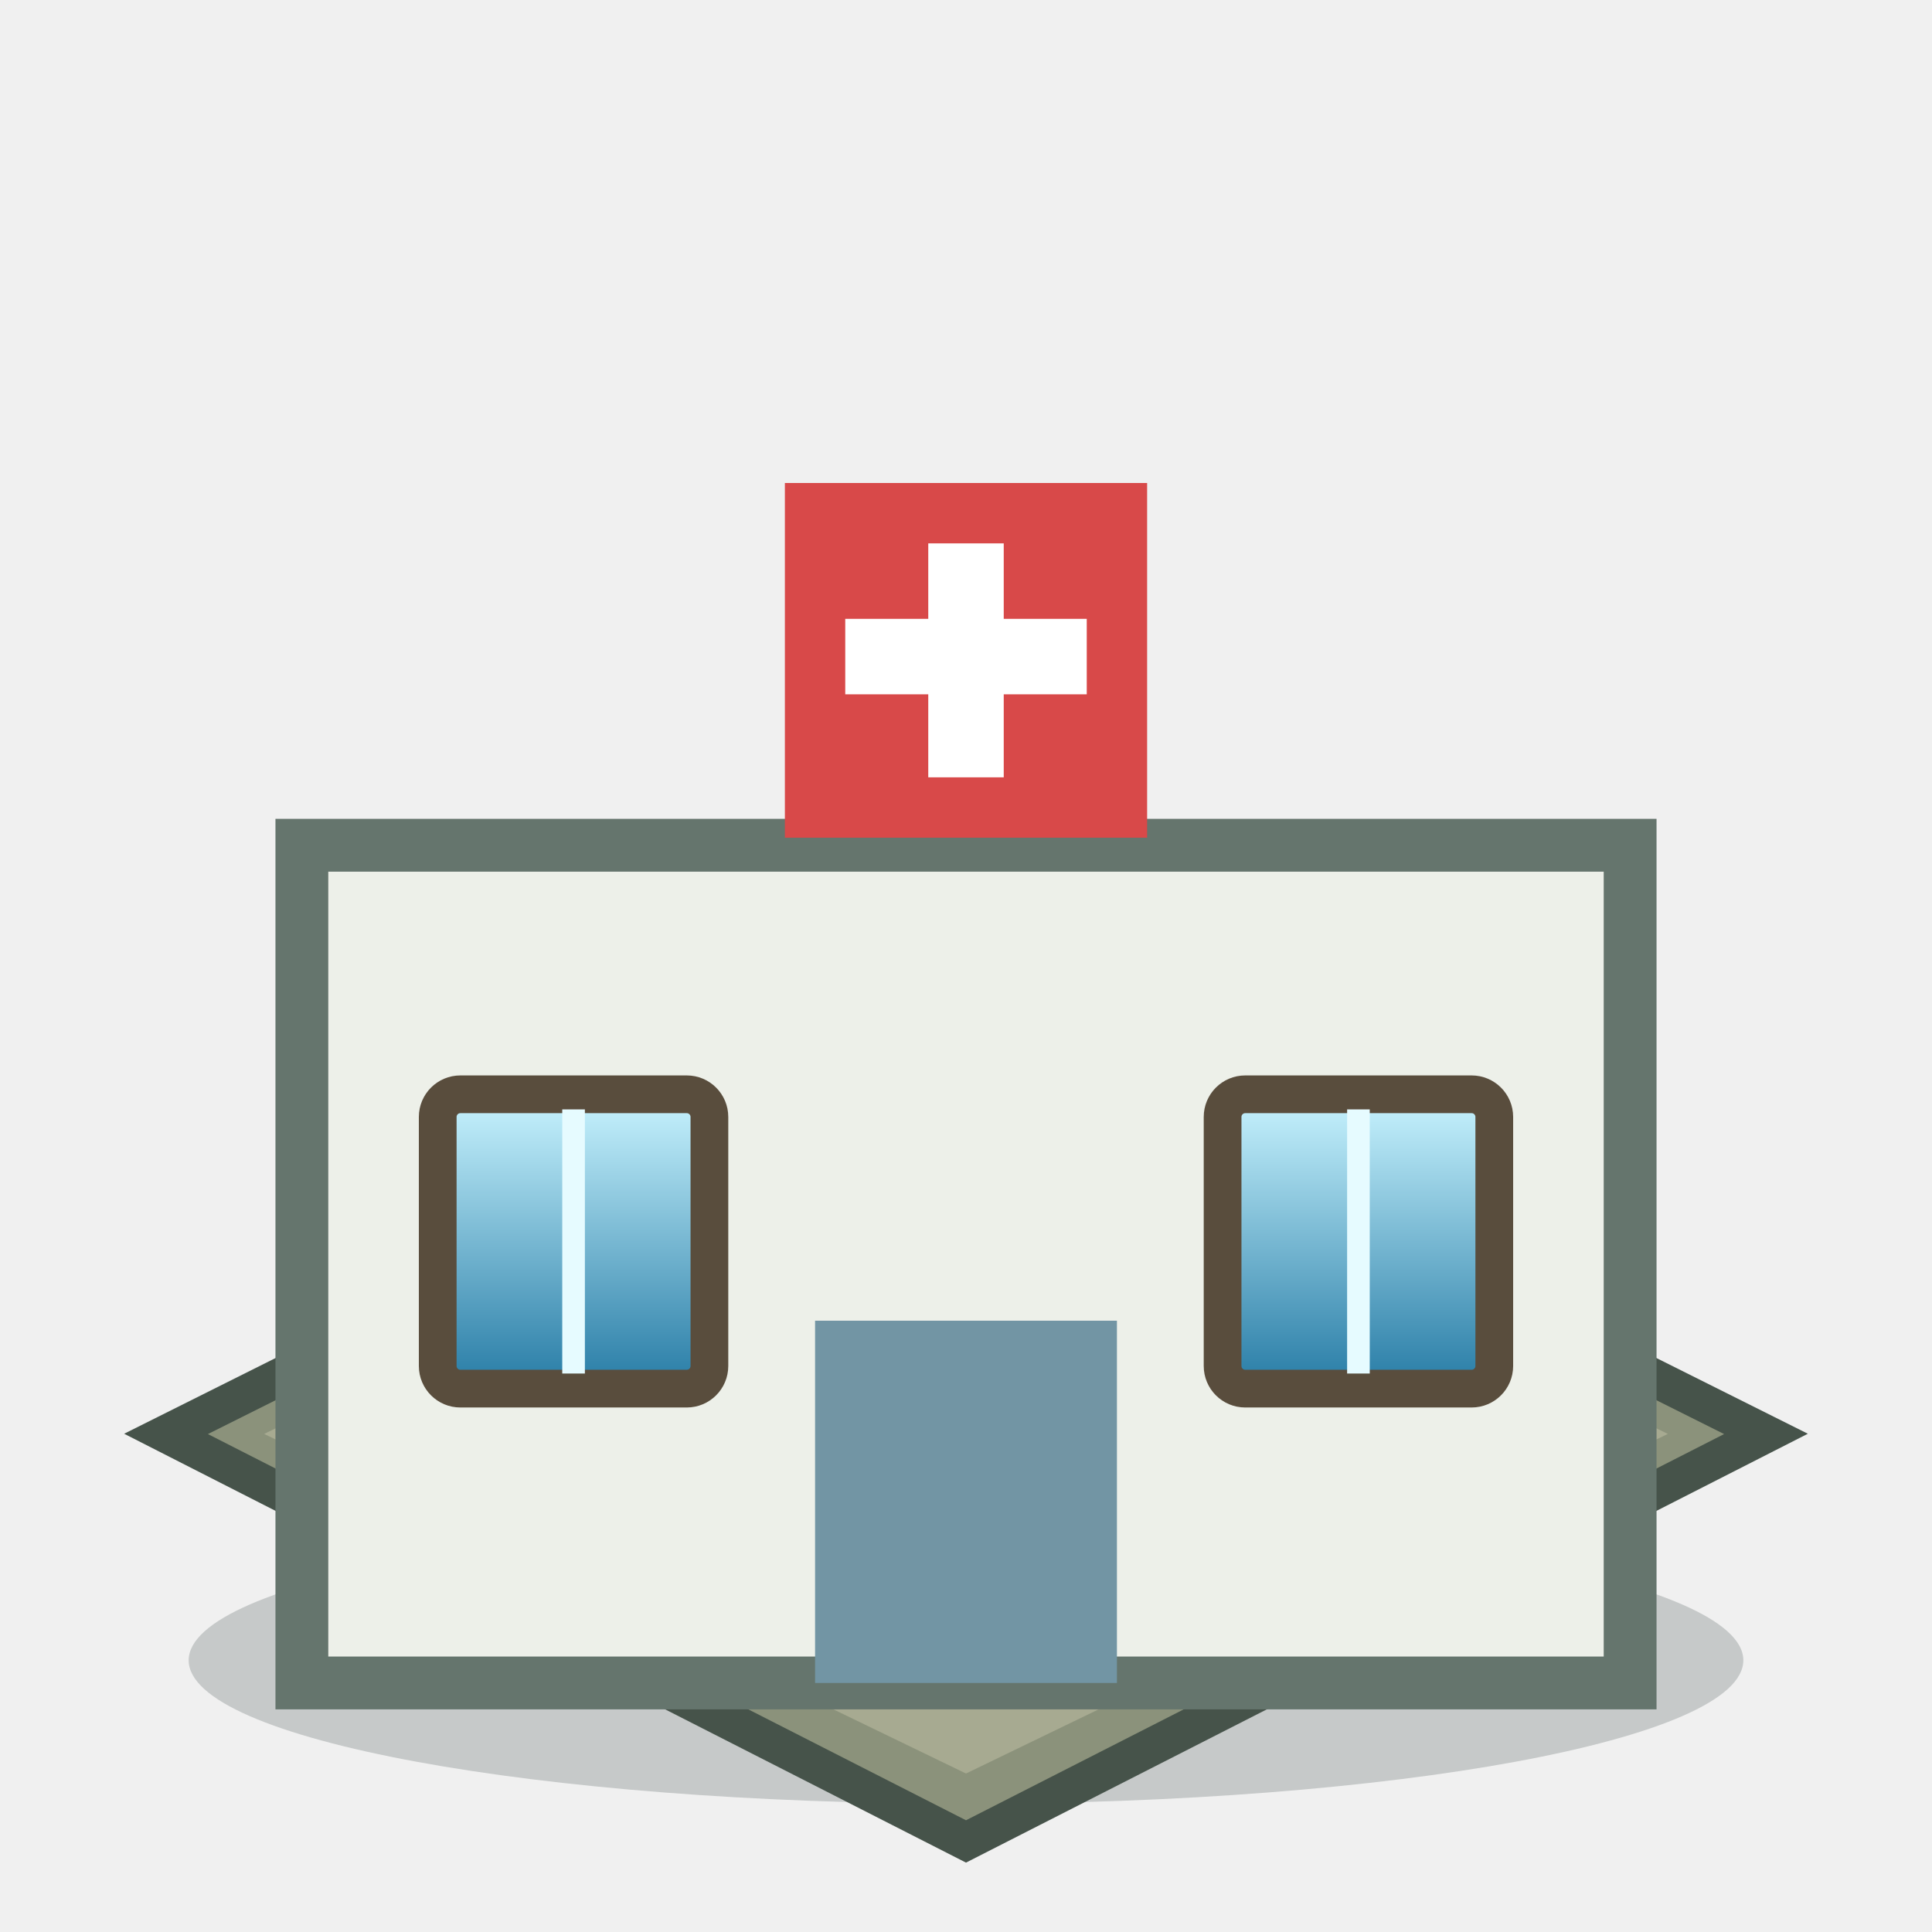
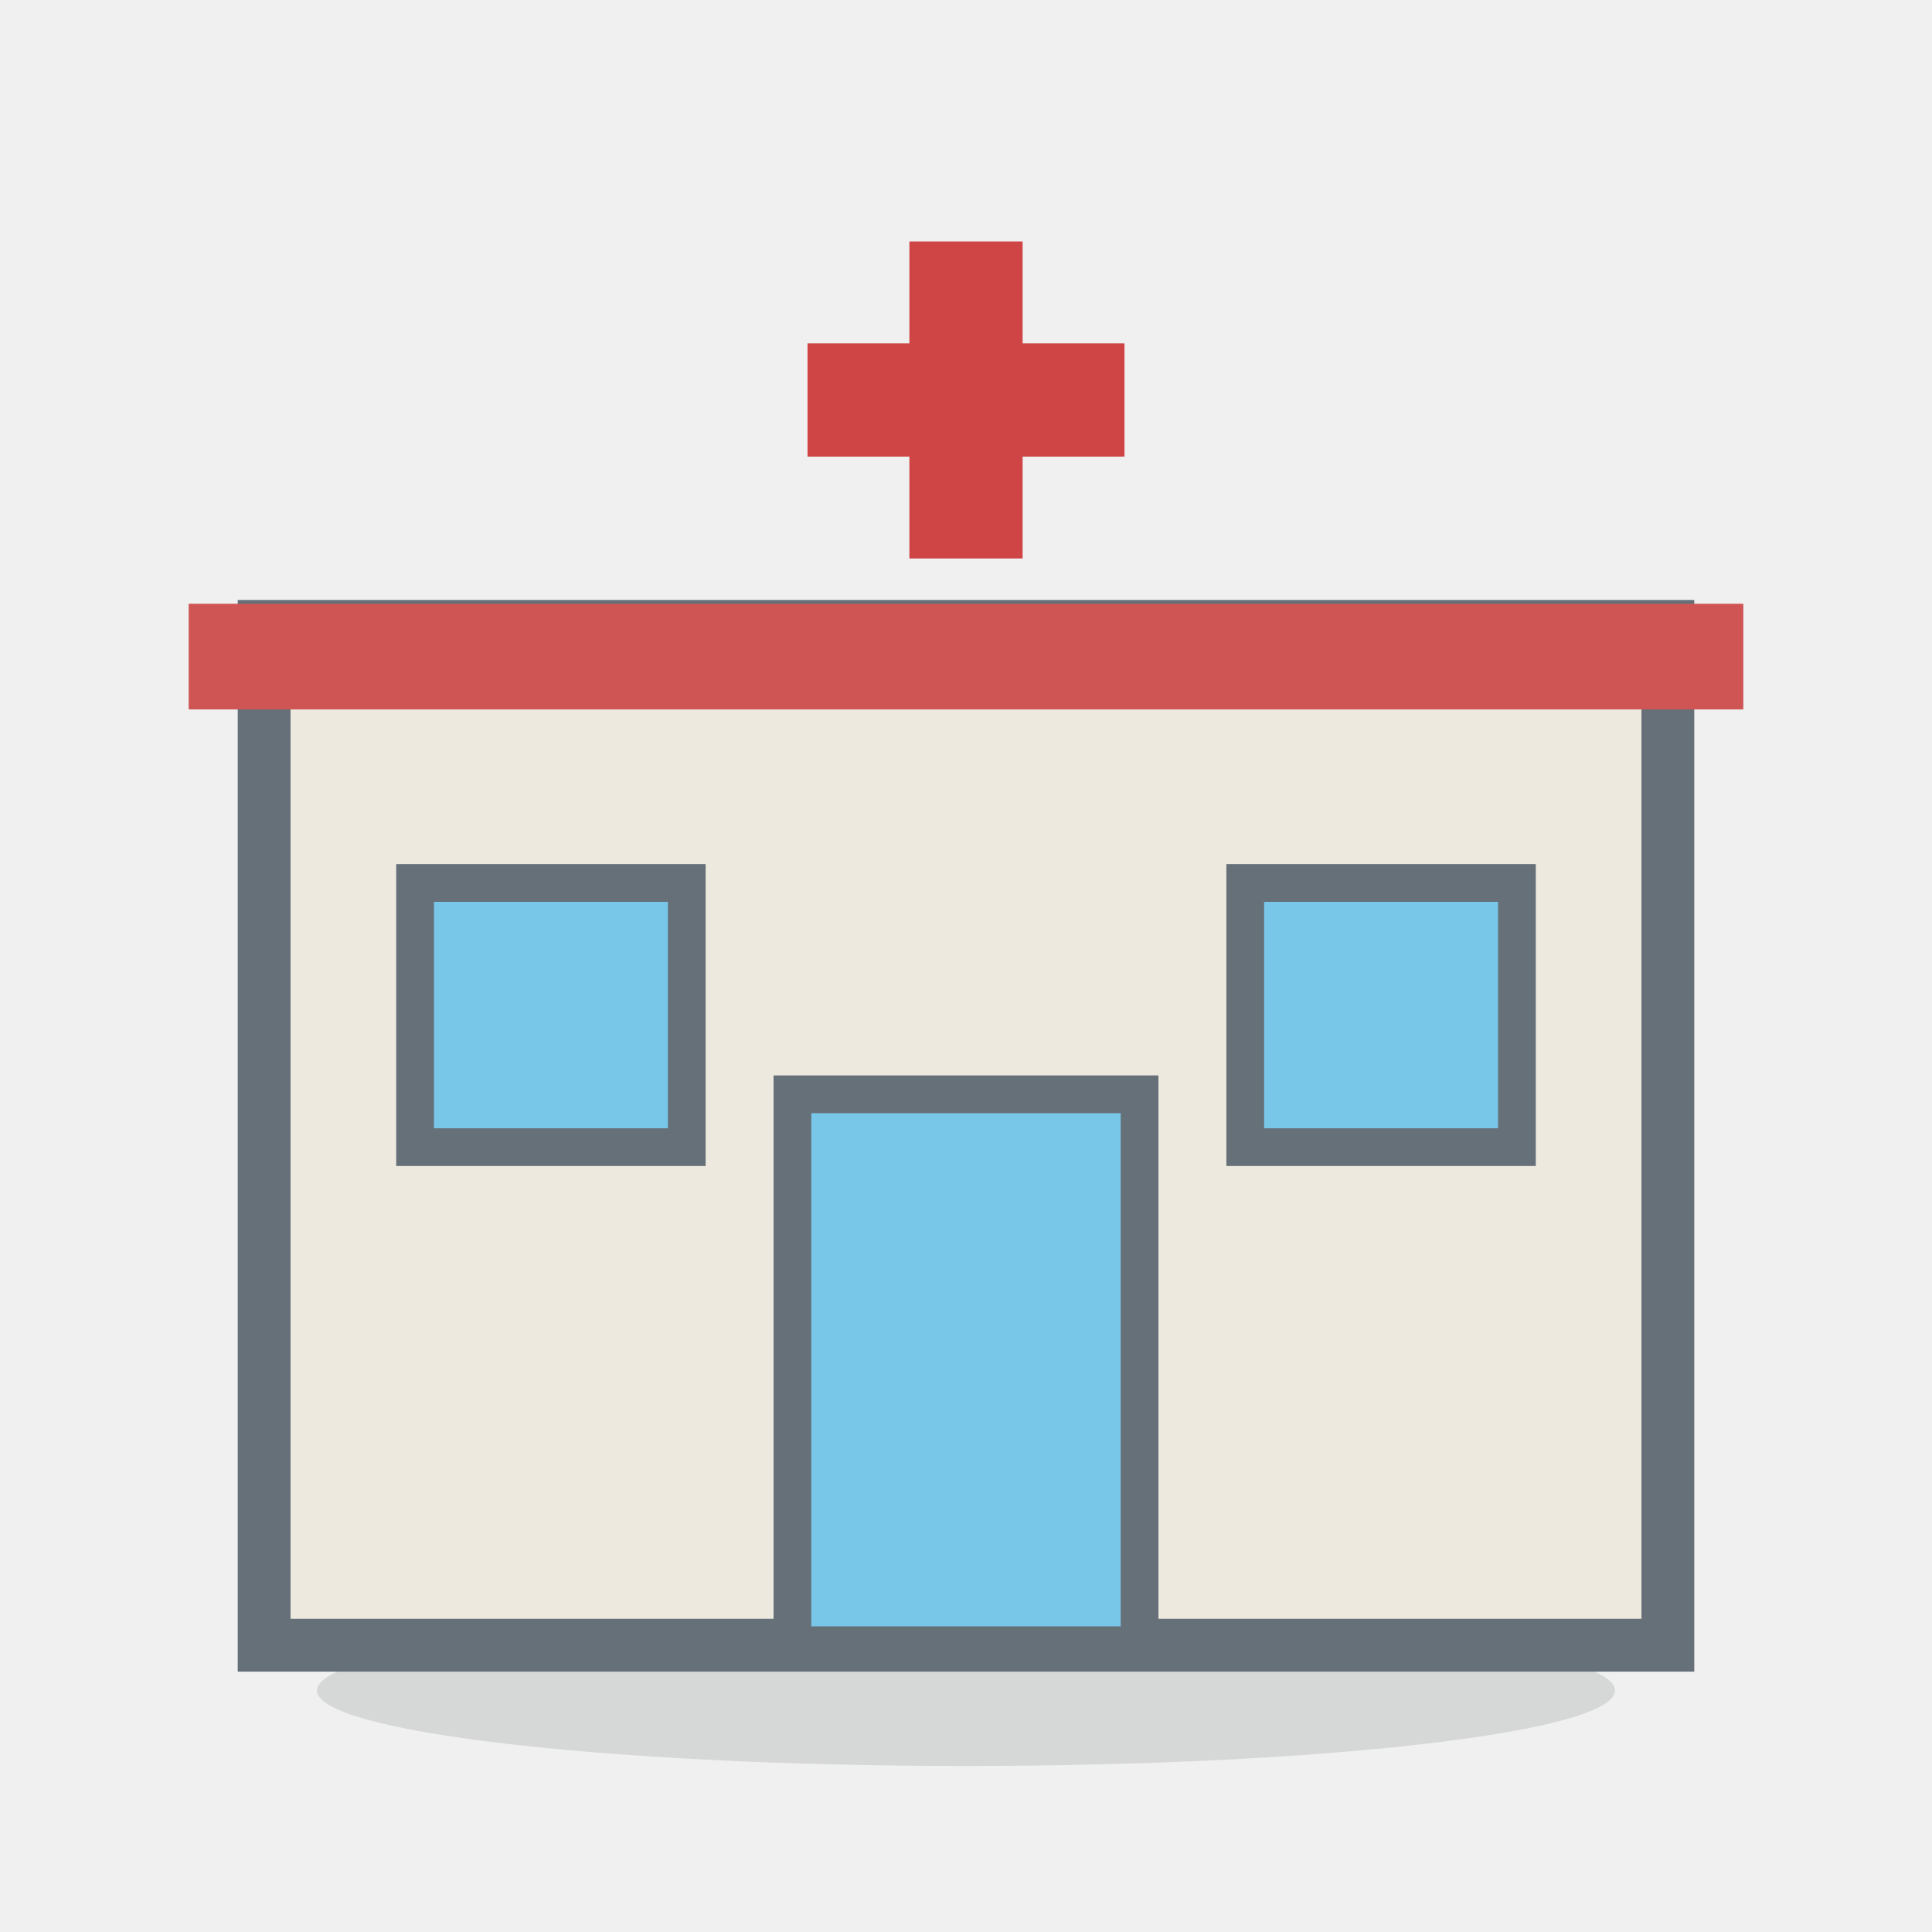
- <svg xmlns="http://www.w3.org/2000/svg" width="256" height="256" viewBox="0 0 256 256" shape-rendering="geometricPrecision">
-   <defs>
-     <linearGradient id="wall" x2="0" y2="1">
-       <stop stop-color="#fff0cf" />
-       <stop offset="1" stop-color="#bd9364" />
-     </linearGradient>
-     <linearGradient id="glass" x2="0" y2="1">
-       <stop stop-color="#c9f4ff" />
-       <stop offset="1" stop-color="#267ba5" />
-     </linearGradient>
-     <linearGradient id="roof" x2="0" y2="1">
-       <stop stop-color="#65758b" />
-       <stop offset="1" stop-color="#293849" />
-     </linearGradient>
-   </defs>
-   <ellipse cx="128" cy="220" rx="103" ry="19" fill="#1c2c2b" opacity=".2" />
-   <path d="M22 190L128 137 234 190 128 244Z" fill="#8b927b" stroke="#46534a" stroke-width="5" />
-   <path d="M35 190L128 145 221 190 128 235Z" fill="#a7aa91" />
-   <path d="M40 112h176v111H40Z" fill="#edf0e9" stroke="#65756d" stroke-width="7" />
-   <rect x="58" y="145" width="36" height="39" rx="3" fill="url(#glass)" stroke="#594d3d" stroke-width="5" />
-   <path d="M76 147v35" stroke="#e6fbff" stroke-width="3" />
-   <rect x="162" y="145" width="36" height="39" rx="3" fill="url(#glass)" stroke="#594d3d" stroke-width="5" />
-   <path d="M180 147v35" stroke="#e6fbff" stroke-width="3" />
-   <rect x="108" y="175" width="40" height="48" fill="#7295a4" />
-   <rect x="104" y="64" width="48" height="47" fill="#d84949" />
-   <path d="M128 72v31M112 87h32" stroke="white" stroke-width="10" />
+ <svg xmlns="http://www.w3.org/2000/svg" width="256" height="256" viewBox="0 0 256 256">
+   <ellipse cx="128" cy="224" rx="86" ry="10" fill="#26382c" opacity=".13" />
+   <rect x="35" y="83" width="186" height="135" fill="#eee9df" stroke="#667078" stroke-width="7" />
+   <path d="M25 87h206" stroke="#cf5555" stroke-width="14" />
+   <rect x="105" y="145" width="46" height="73" fill="#78c7e8" stroke="#667078" stroke-width="5" />
+   <g fill="#78c7e8" stroke="#667078" stroke-width="5">
+     <rect x="55" y="117" width="36" height="35" />
+     <rect x="165" y="117" width="36" height="35" />
+   </g>
+   <path d="M128 32v42M107 53h42" stroke="#cf4545" stroke-width="15" />
</svg>
